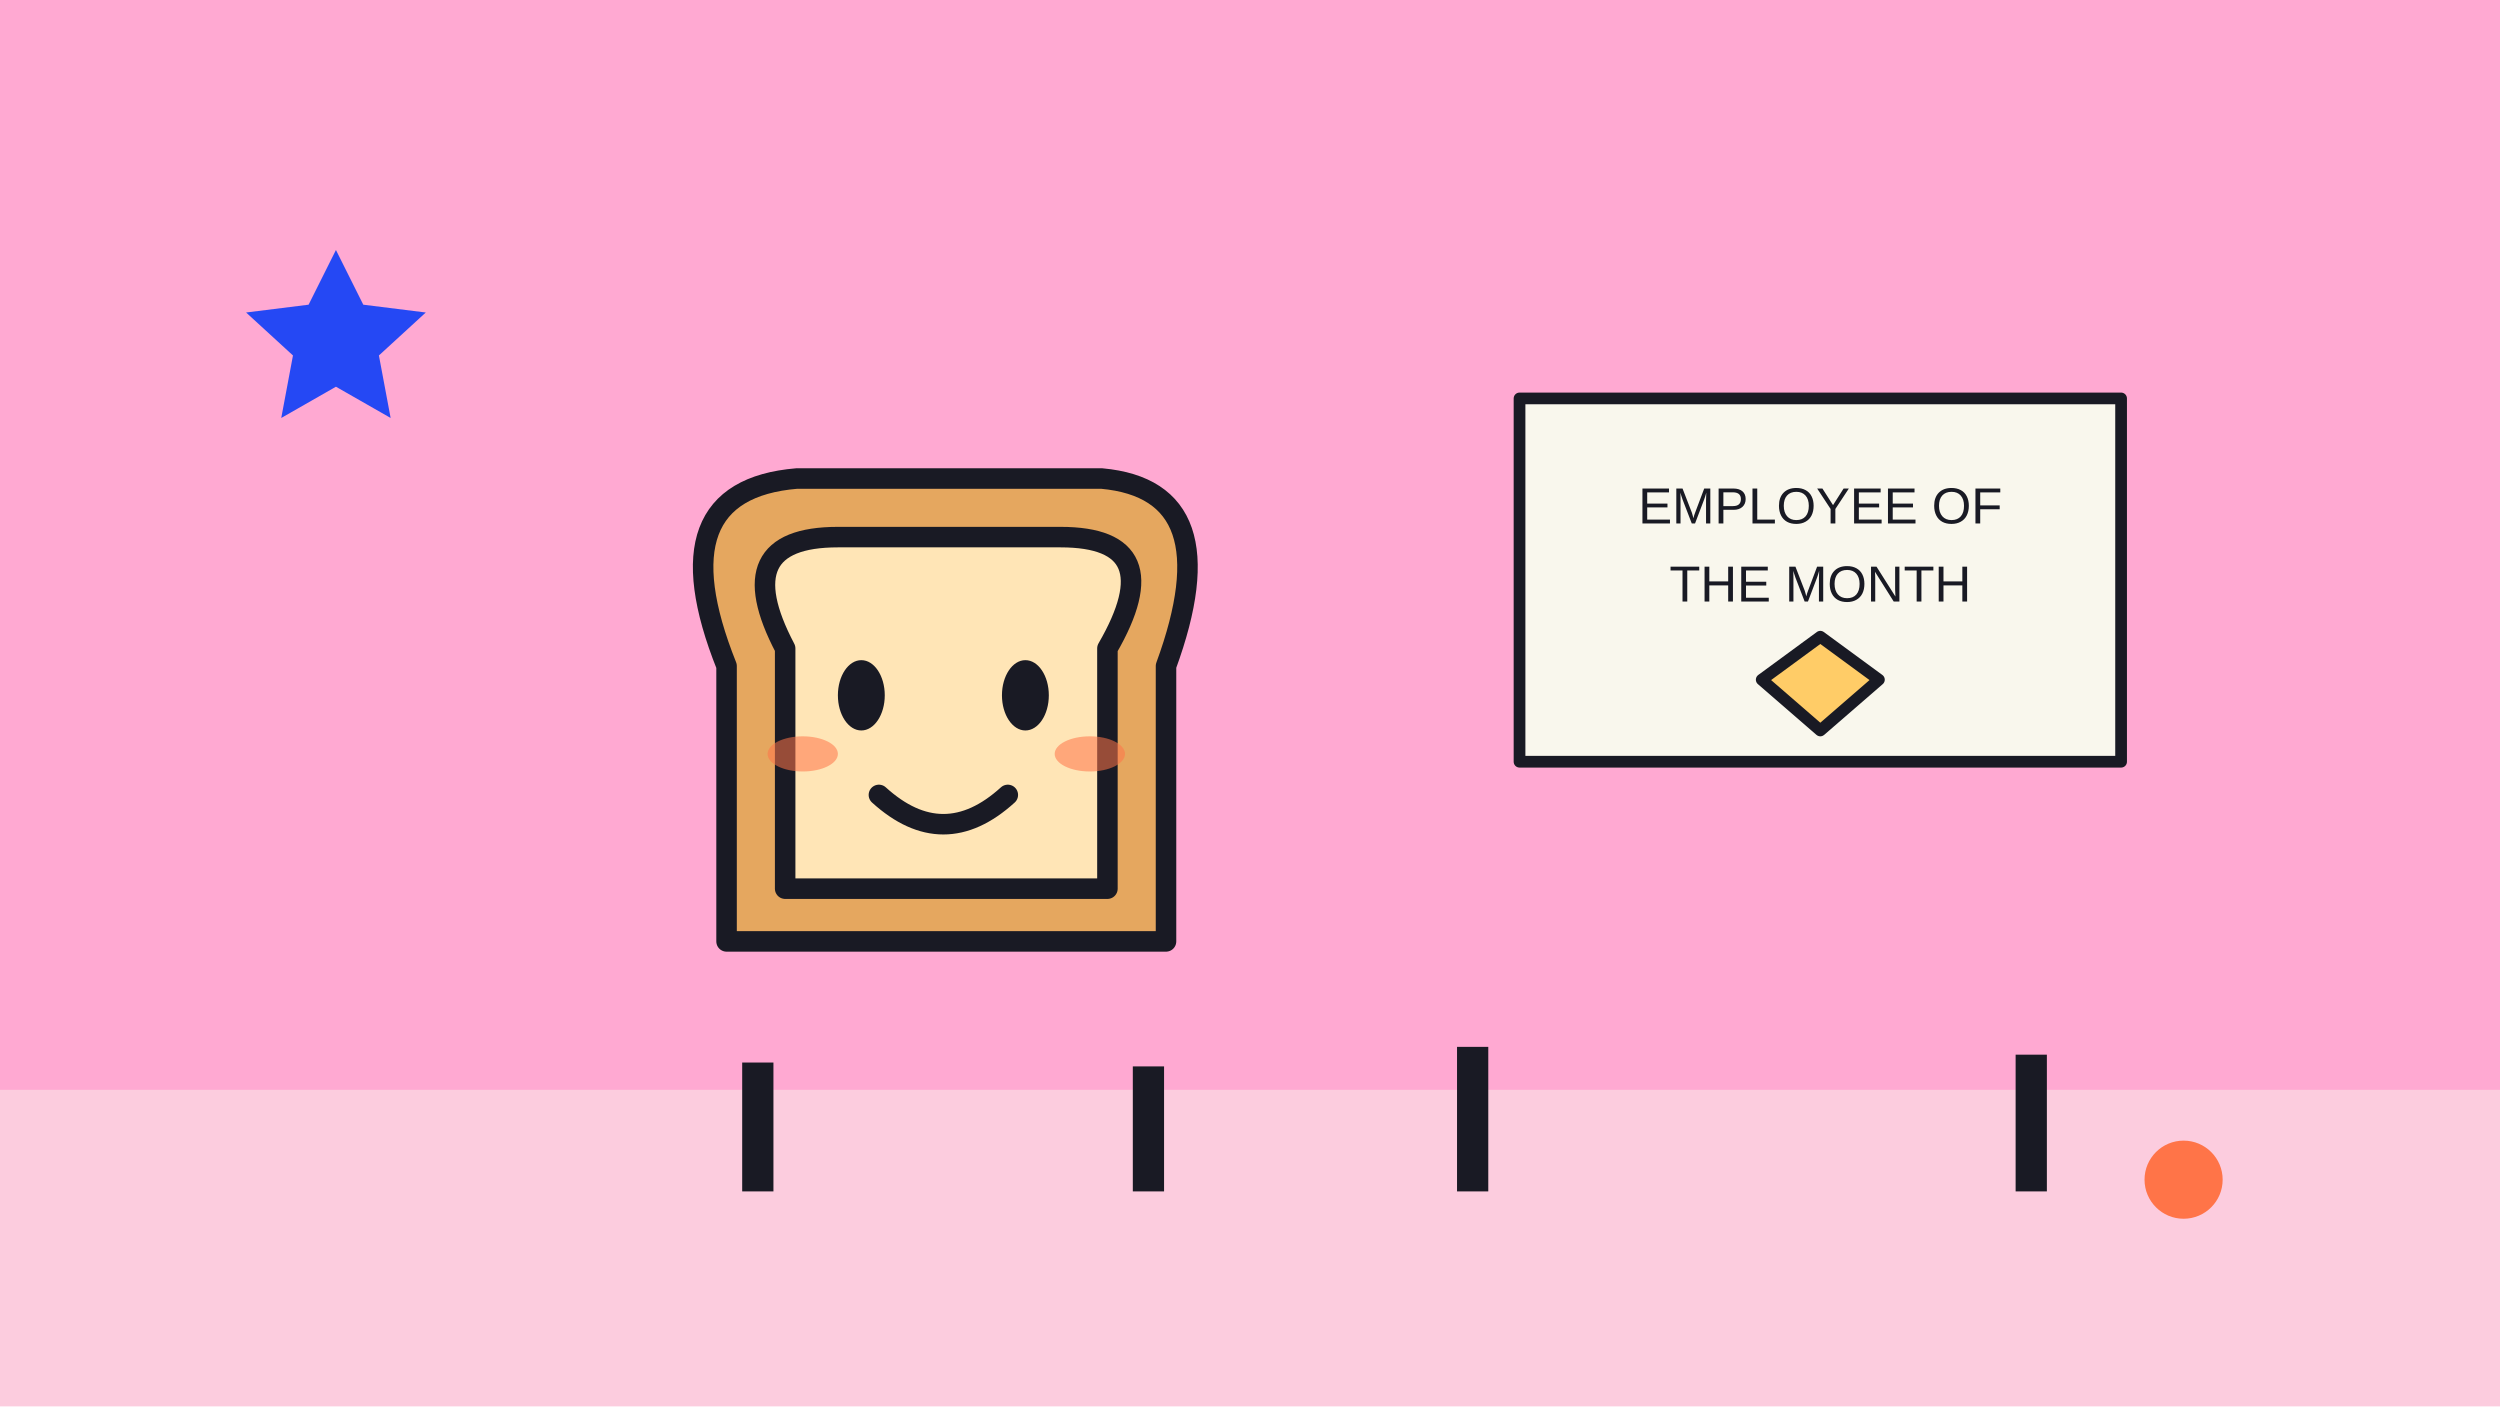
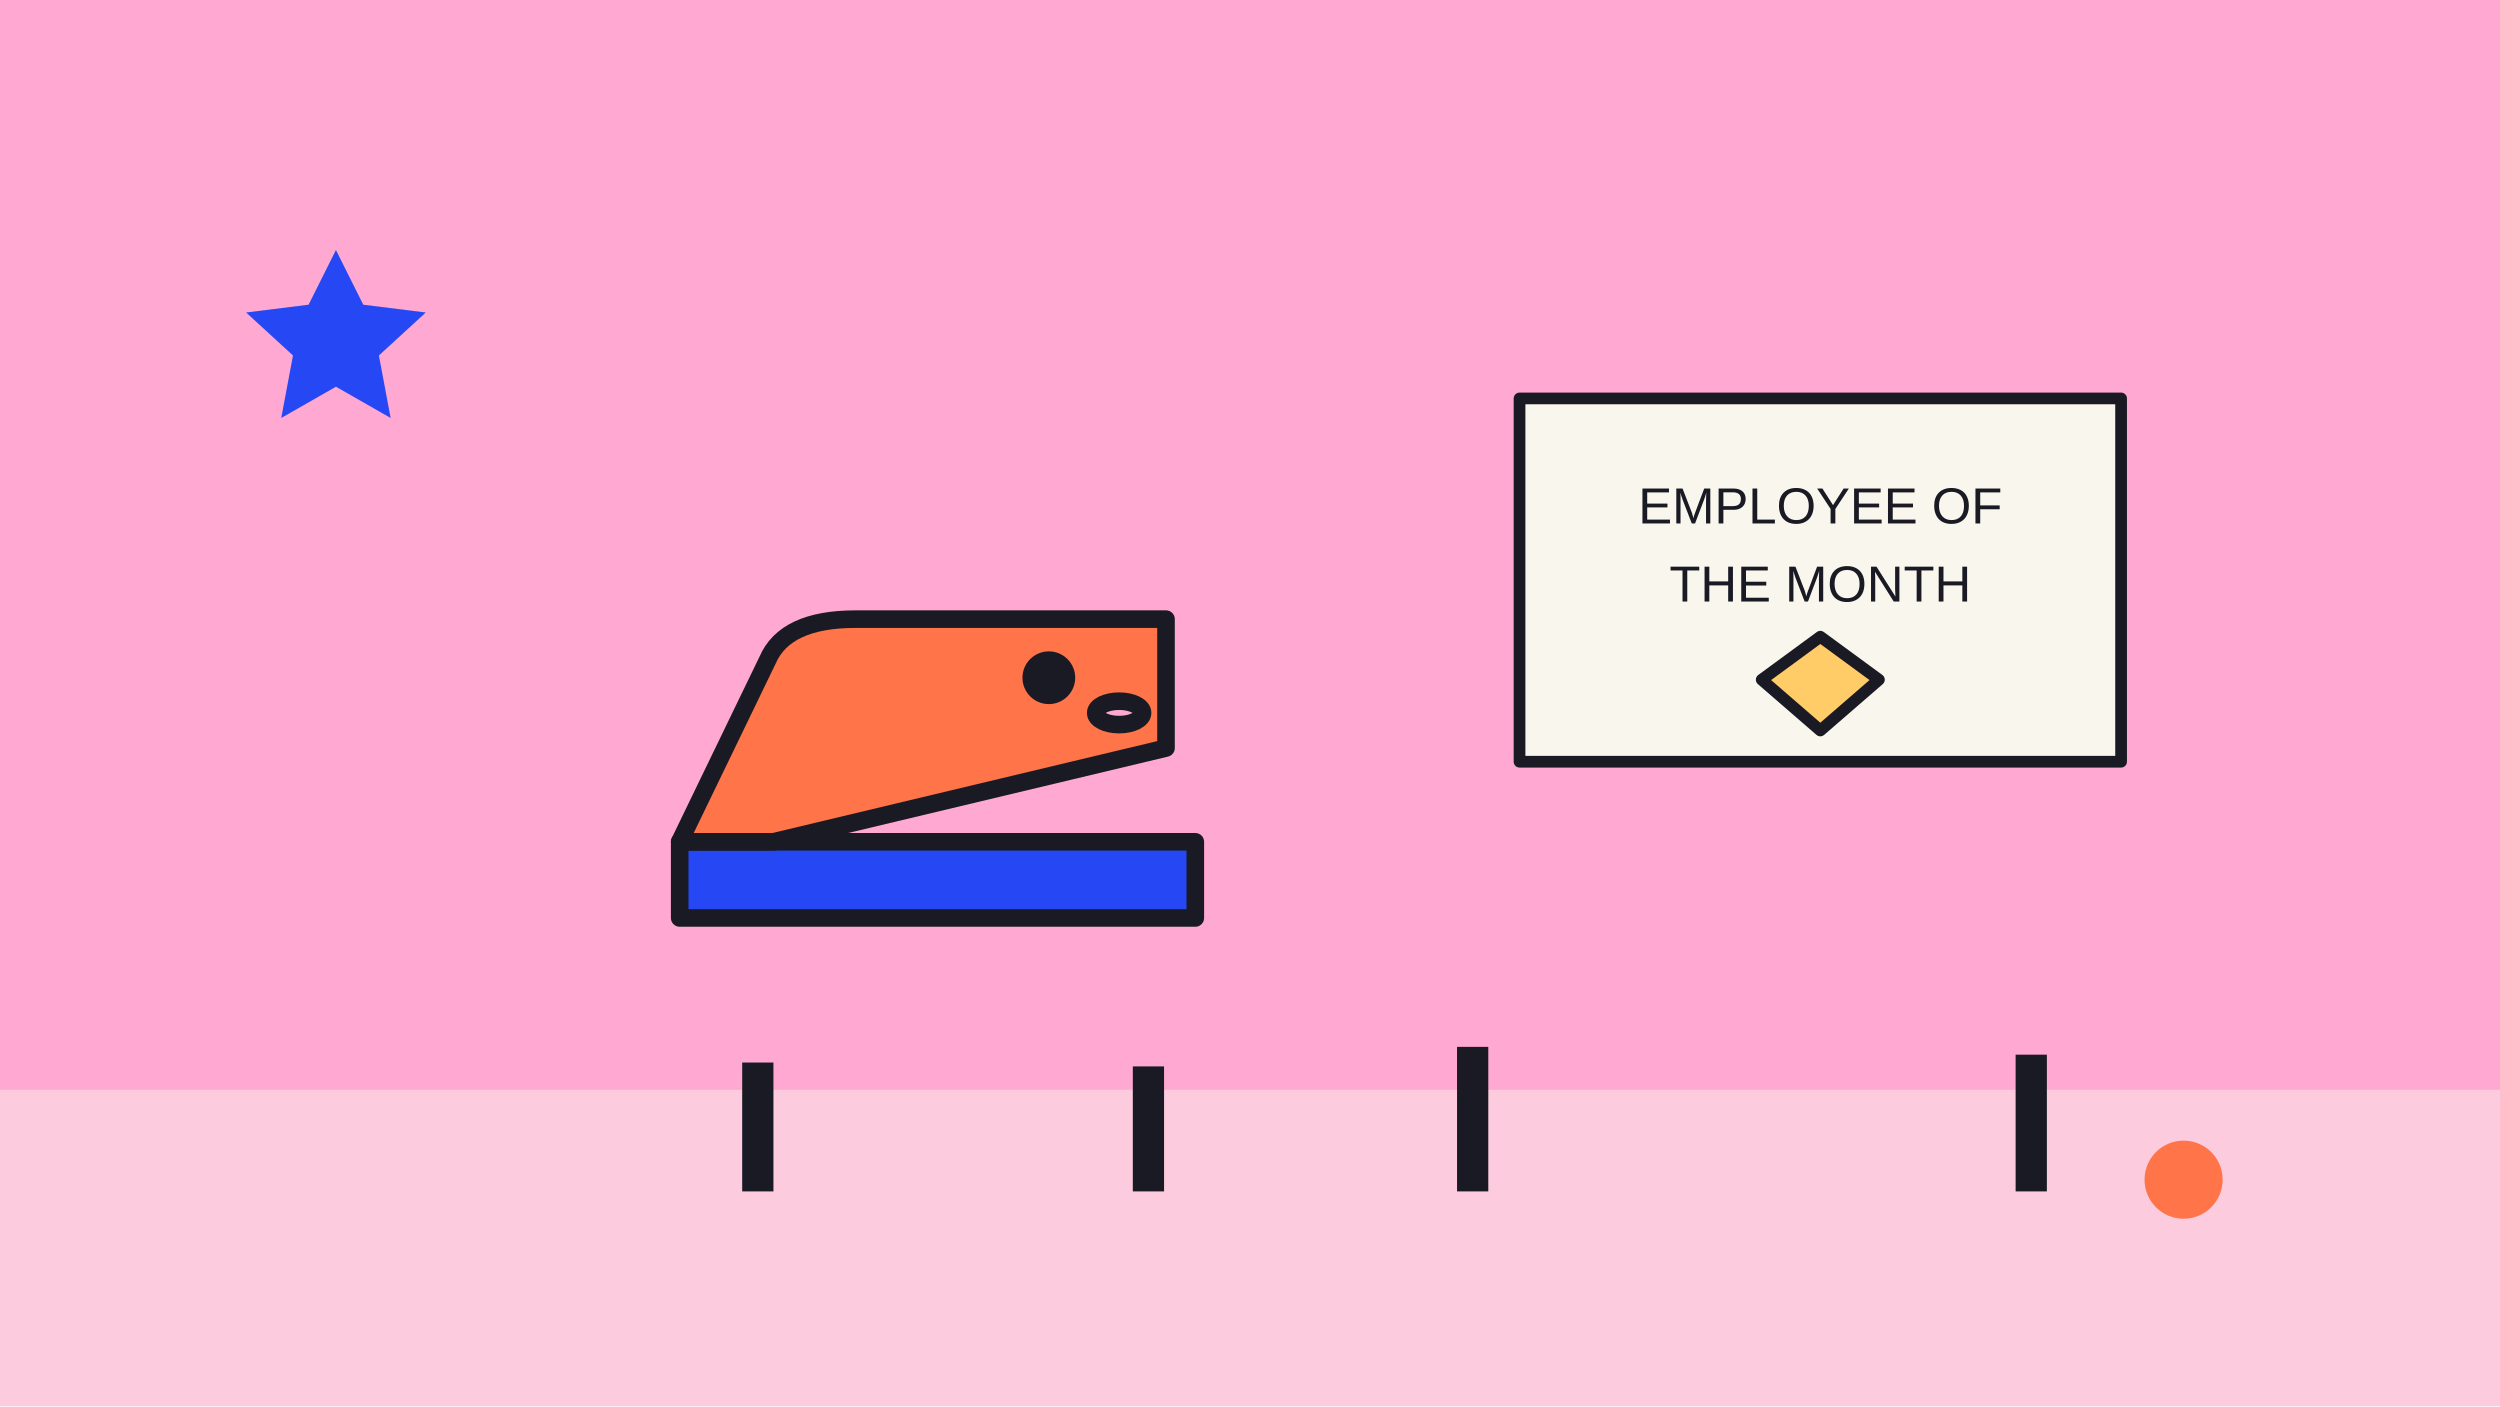
<svg xmlns="http://www.w3.org/2000/svg" viewBox="0 0 640 360">
  <rect width="640" height="360" fill="#ffa9d2" />
  <path d="M0 279H640V360H0Z" fill="#f9f7ed" opacity=".45" />
  <g stroke="#191a24" stroke-width="3" stroke-linejoin="round">
    <rect x="389" y="102" width="154" height="93" fill="#f9f7ed" />
    <text x="466" y="134" text-anchor="middle" font-family="Arial" font-size="13" stroke="none" fill="#191a24">EMPLOYEE OF</text>
    <text x="466" y="154" text-anchor="middle" font-family="Arial" font-size="13" stroke="none" fill="#191a24">THE MONTH</text>
    <path d="M451 174 466 163 481 174 466 187Z" fill="#ffcc67" />
    <g transform="translate(153 100) scale(1.5)">
-       <g fill="#ffcc67" stroke="#191a24" stroke-width="3.5" stroke-linejoin="round">
-         <path d="M22 94V47Q10 17 34 15H86Q108 17 97 47V94Z" fill="#e5a75f" />
-         <path d="M32 85V44Q22 25 41 25H79Q98 25 87 44V85Z" fill="#ffe5b6" />
-         <ellipse cx="45" cy="52" rx="4" ry="6" fill="#191a24" stroke="none" />
-         <ellipse cx="73" cy="52" rx="4" ry="6" fill="#191a24" stroke="none" />
-         <path d="M48 69Q59 79 70 69" fill="none" stroke-linecap="round" stroke-width="3.5" />
-         <ellipse cx="35" cy="62" rx="6" ry="3" fill="#ff7448" opacity=".55" stroke="none" />
-         <ellipse cx="84" cy="62" rx="6" ry="3" fill="#ff7448" opacity=".55" stroke="none" />
-       </g>
+       <path d="M14 77H102V90H14Z" fill="#2548f4" />
+       <path d="M14 77 29 46Q32 39 44 39H97V61L30 77Z" fill="#ff7448" />
+       <circle cx="77" cy="49" r="3" fill="#191a24" />
+       <ellipse cx="89" cy="55" rx="4" ry="2" fill="#ffa9d2" />
    </g>
    <path d="M194 272V305M294 273V305M377 268V305M520 270V305" fill="none" stroke-width="8" />
  </g>
  <path d="m86 64 7 14 16 2-12 11 3 16-14-8-14 8 3-16-12-11 16-2Z" fill="#2548f4" />
  <circle cx="559" cy="302" r="10" fill="#ff7448" />
</svg>
